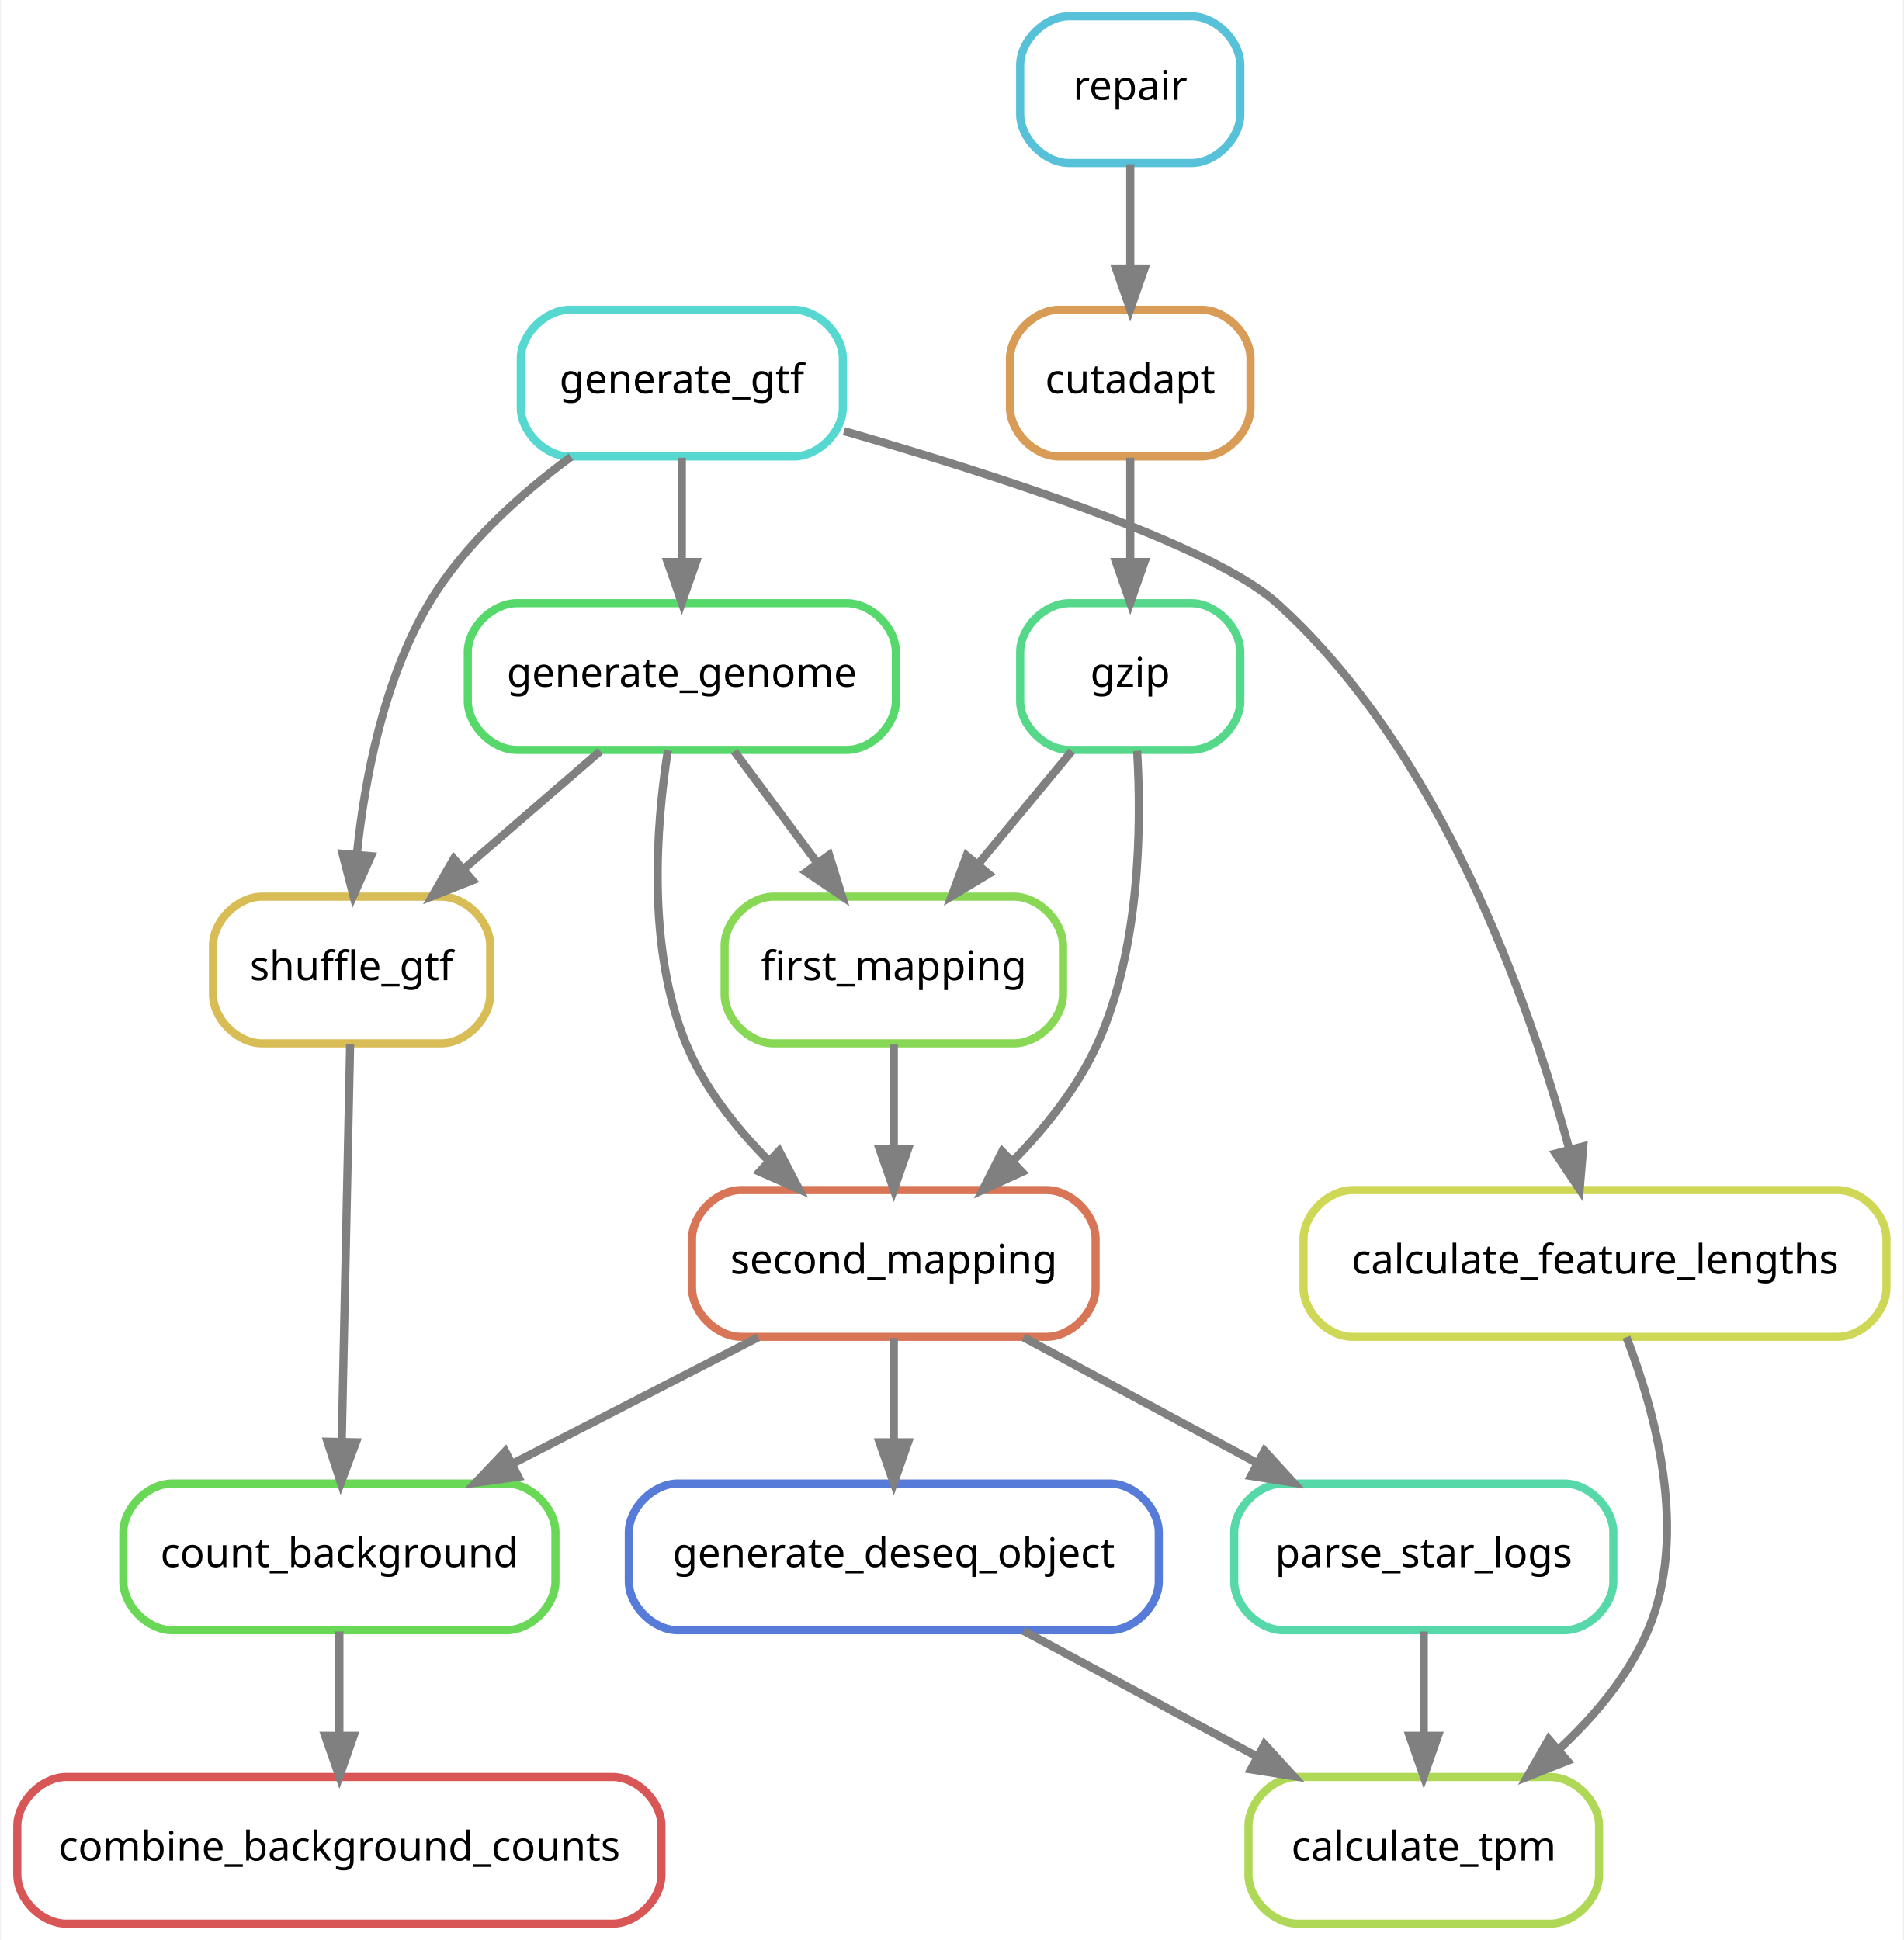
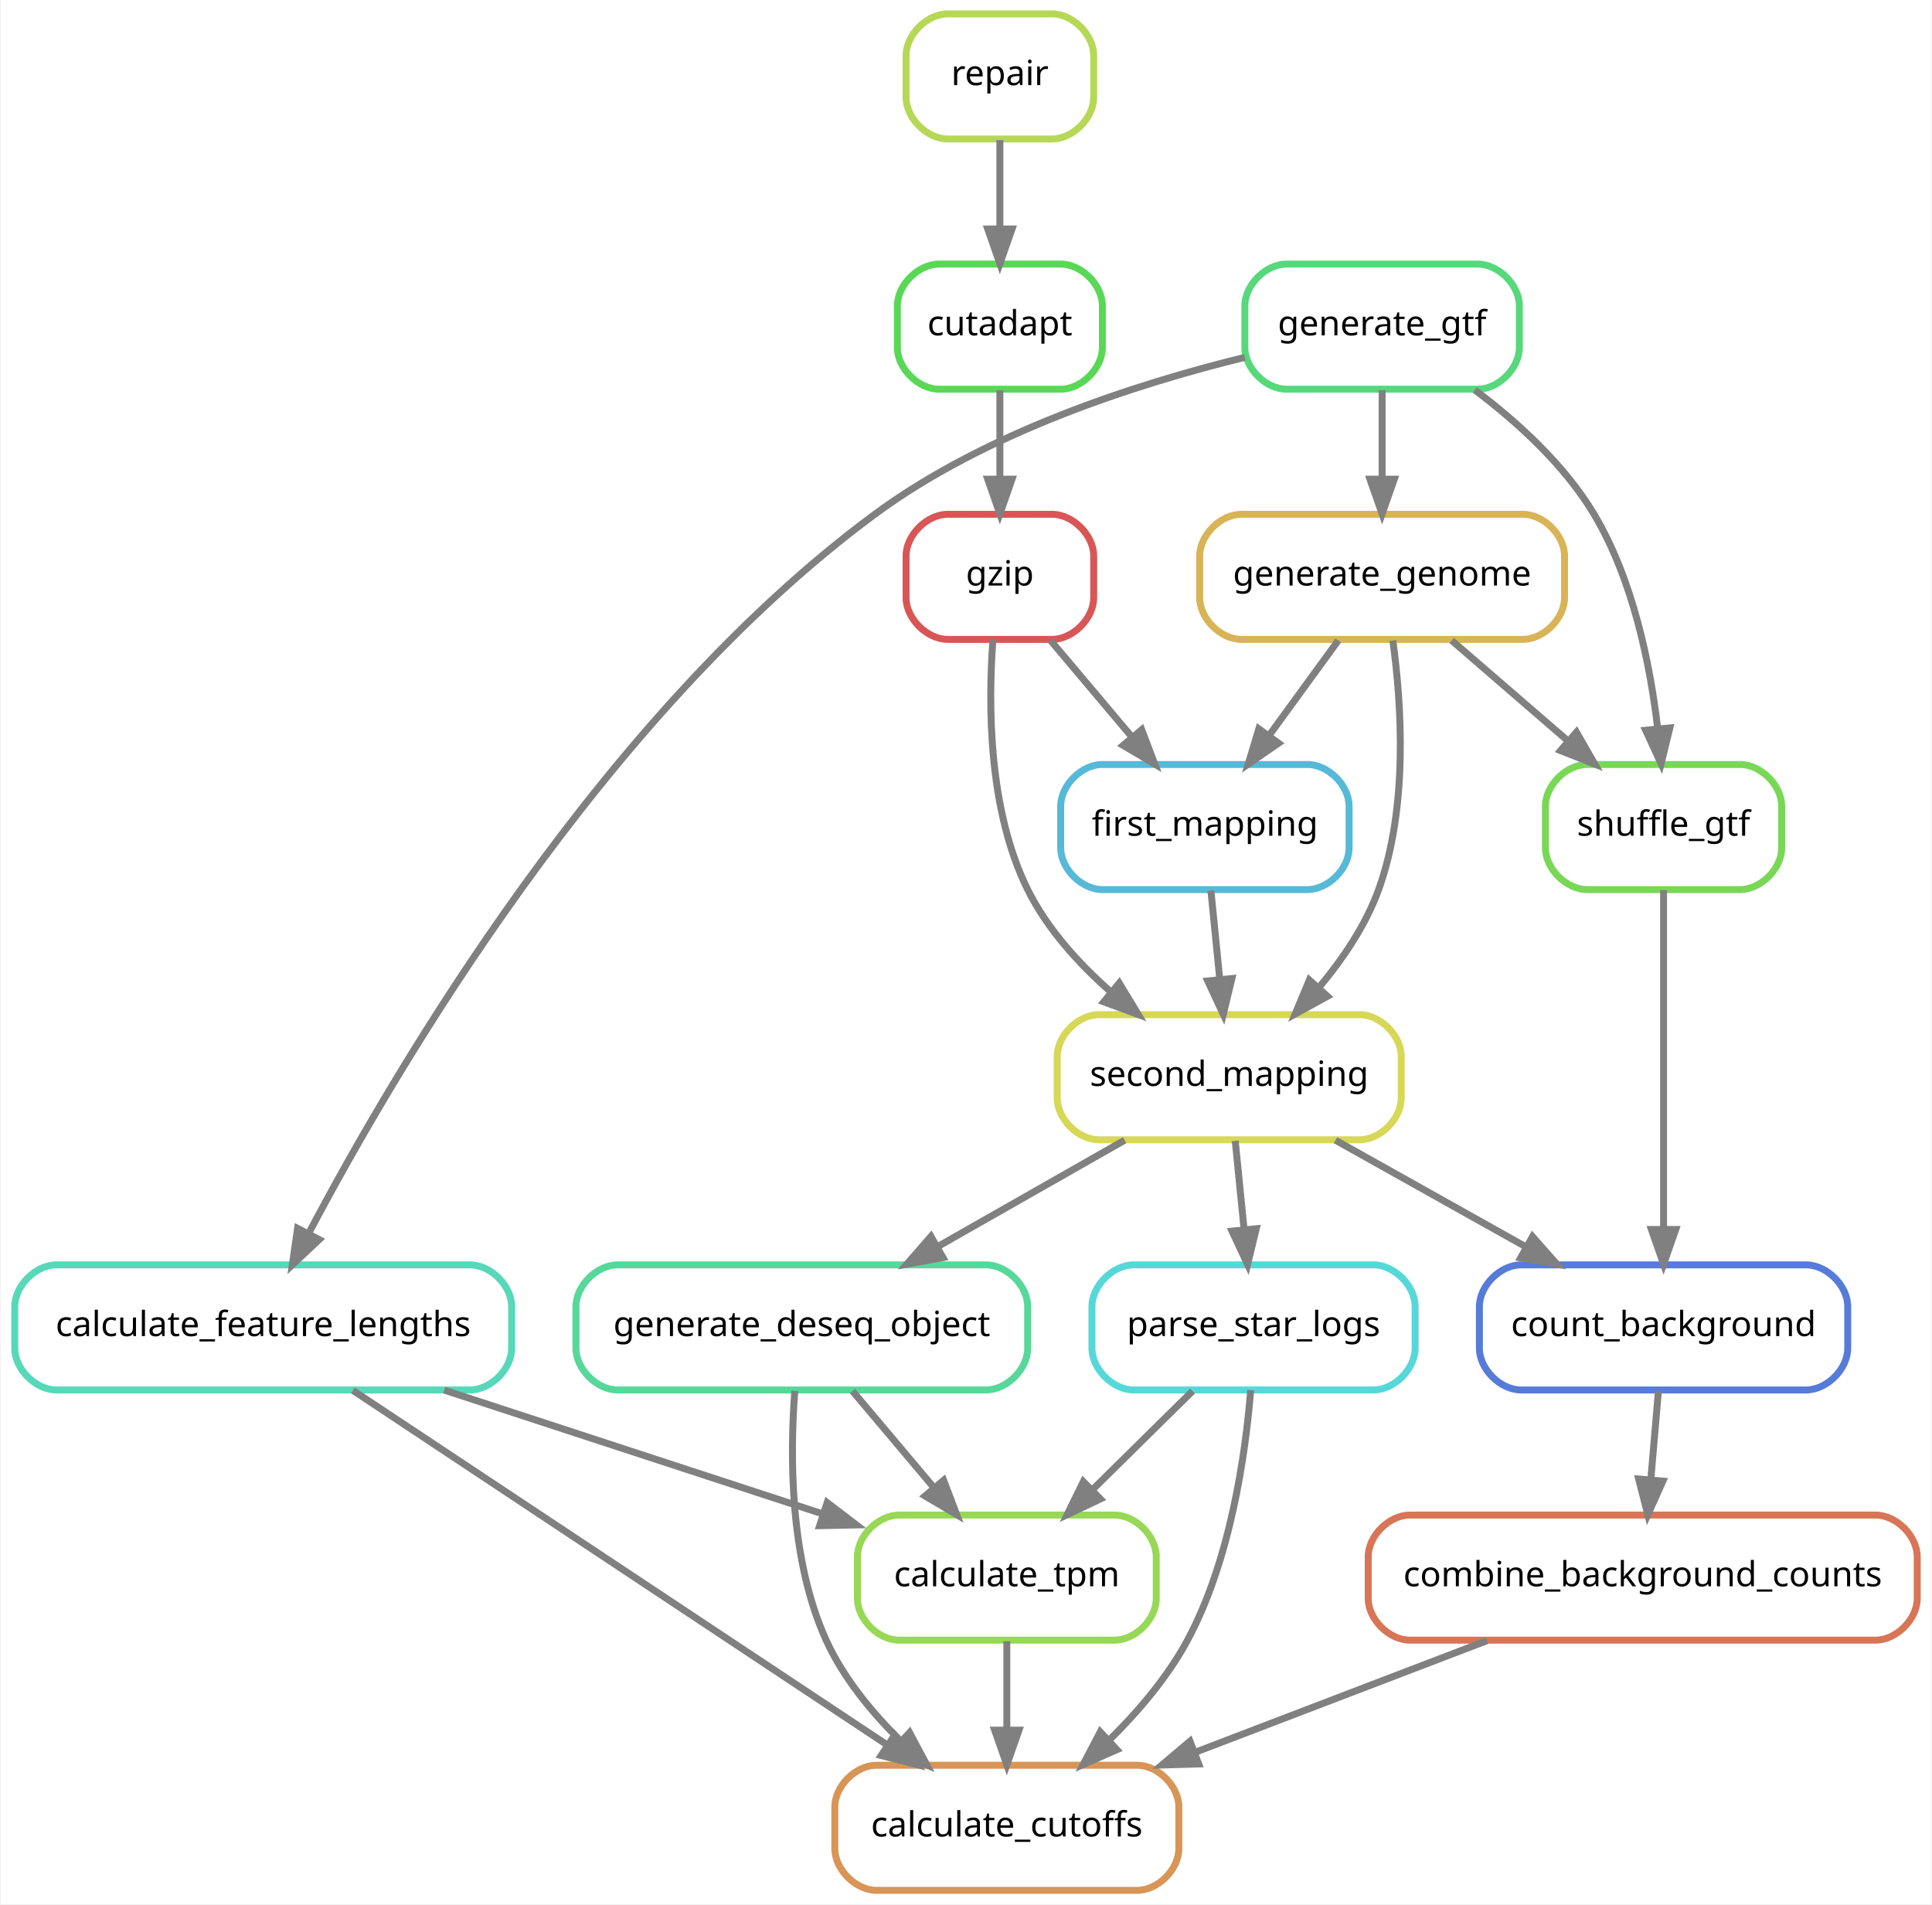
- <svg xmlns="http://www.w3.org/2000/svg" width="467pt" height="476pt" viewBox="0.00 0.00 466.50 476.00">
-   <g id="graph0" class="graph" transform="scale(1 1) rotate(0) translate(4 472)">
-     <polygon fill="white" stroke="none" points="-4,4 -4,-472 462.5,-472 462.5,4 -4,4" />
+ <svg xmlns="http://www.w3.org/2000/svg" width="556pt" height="548pt" viewBox="0.00 0.00 555.50 548.00">
+   <g id="graph0" class="graph" transform="scale(1 1) rotate(0) translate(4 544)">
+     <polygon fill="white" stroke="none" points="-4,4 -4,-544 551.5,-544 551.5,4 -4,4" />
    <g id="node1" class="node">
-       <path fill="none" stroke="#d85656" stroke-width="2" d="M146,-36C146,-36 12,-36 12,-36 6,-36 1.42109e-14,-30 1.42109e-14,-24 1.42109e-14,-24 1.42109e-14,-12 1.42109e-14,-12 1.42109e-14,-6 6,-0 12,-0 12,-0 146,-0 146,-0 152,-0 158,-6 158,-12 158,-12 158,-24 158,-24 158,-30 152,-36 146,-36" />
-       <text text-anchor="middle" x="79" y="-15.5" font-family="sans" font-size="10.00">combine_background_counts</text>
+       <path fill="none" stroke="#d89556" stroke-width="2" d="M323,-36C323,-36 248,-36 248,-36 242,-36 236,-30 236,-24 236,-24 236,-12 236,-12 236,-6 242,-0 248,-0 248,-0 323,-0 323,-0 329,-0 335,-6 335,-12 335,-12 335,-24 335,-24 335,-30 329,-36 323,-36" />
+       <text text-anchor="middle" x="285.5" y="-15.5" font-family="sans" font-size="10.00">calculate_cutoffs</text>
    </g>
    <g id="node2" class="node">
-       <path fill="none" stroke="#afd856" stroke-width="2" d="M376,-36C376,-36 314,-36 314,-36 308,-36 302,-30 302,-24 302,-24 302,-12 302,-12 302,-6 308,-0 314,-0 314,-0 376,-0 376,-0 382,-0 388,-6 388,-12 388,-12 388,-24 388,-24 388,-30 382,-36 376,-36" />
-       <text text-anchor="middle" x="345" y="-15.5" font-family="sans" font-size="10.00">calculate_tpm</text>
+       <path fill="none" stroke="#56d8d8" stroke-width="2" d="M391,-180C391,-180 322,-180 322,-180 316,-180 310,-174 310,-168 310,-168 310,-156 310,-156 310,-150 316,-144 322,-144 322,-144 391,-144 391,-144 397,-144 403,-150 403,-156 403,-156 403,-168 403,-168 403,-174 397,-180 391,-180" />
+       <text text-anchor="middle" x="356.5" y="-159.5" font-family="sans" font-size="10.00">parse_star_logs</text>
+     </g>
+     <g id="edge5" class="edge">
+       <path fill="none" stroke="grey" stroke-width="2" d="M355.682,-143.962C354.166,-125.298 349.84,-94.964 337.5,-72 331.79,-61.373 323.305,-51.433 314.837,-43.098" />
+       <polygon fill="grey" stroke="grey" stroke-width="2" points="317.166,-40.483 307.471,-36.209 312.384,-45.596 317.166,-40.483" />
+     </g>
+     <g id="node5" class="node">
+       <path fill="none" stroke="#97d856" stroke-width="2" d="M316.5,-108C316.5,-108 254.5,-108 254.5,-108 248.5,-108 242.5,-102 242.5,-96 242.5,-96 242.5,-84 242.5,-84 242.5,-78 248.5,-72 254.5,-72 254.5,-72 316.5,-72 316.5,-72 322.5,-72 328.5,-78 328.5,-84 328.5,-84 328.5,-96 328.5,-96 328.5,-102 322.5,-108 316.5,-108" />
+       <text text-anchor="middle" x="285.5" y="-87.5" font-family="sans" font-size="10.00">calculate_tpm</text>
+     </g>
+     <g id="edge11" class="edge">
+       <path fill="none" stroke="grey" stroke-width="2" d="M338.949,-143.697C330.266,-135.135 319.637,-124.656 310.152,-115.304" />
+       <polygon fill="grey" stroke="grey" stroke-width="2" points="312.427,-112.633 302.849,-108.104 307.512,-117.617 312.427,-112.633" />
    </g>
    <g id="node3" class="node">
-       <path fill="none" stroke="#68d856" stroke-width="2" d="M120,-108C120,-108 38,-108 38,-108 32,-108 26,-102 26,-96 26,-96 26,-84 26,-84 26,-78 32,-72 38,-72 38,-72 120,-72 120,-72 126,-72 132,-78 132,-84 132,-84 132,-96 132,-96 132,-102 126,-108 120,-108" />
-       <text text-anchor="middle" x="79" y="-87.5" font-family="sans" font-size="10.00">count_background</text>
+       <path fill="none" stroke="#d87556" stroke-width="2" d="M535.5,-108C535.5,-108 401.5,-108 401.5,-108 395.5,-108 389.5,-102 389.5,-96 389.5,-96 389.5,-84 389.5,-84 389.5,-78 395.5,-72 401.5,-72 401.5,-72 535.5,-72 535.5,-72 541.5,-72 547.5,-78 547.5,-84 547.5,-84 547.5,-96 547.5,-96 547.5,-102 541.5,-108 535.5,-108" />
+       <text text-anchor="middle" x="468.5" y="-87.5" font-family="sans" font-size="10.00">combine_background_counts</text>
    </g>
    <g id="edge1" class="edge">
-       <path fill="none" stroke="grey" stroke-width="2" d="M79,-71.697C79,-63.983 79,-54.712 79,-46.112" />
-       <polygon fill="grey" stroke="grey" stroke-width="2" points="82.5,-46.104 79,-36.104 75.5,-46.104 82.5,-46.104" />
+       <path fill="none" stroke="grey" stroke-width="2" d="M423.733,-71.876C398.382,-62.179 366.489,-49.98 339.727,-39.743" />
+       <polygon fill="grey" stroke="grey" stroke-width="2" points="340.712,-36.372 330.121,-36.068 338.211,-42.91 340.712,-36.372" />
    </g>
    <g id="node4" class="node">
-       <path fill="none" stroke="#ced856" stroke-width="2" d="M446.5,-180C446.5,-180 327.5,-180 327.5,-180 321.5,-180 315.5,-174 315.5,-168 315.5,-168 315.5,-156 315.5,-156 315.5,-150 321.5,-144 327.5,-144 327.5,-144 446.5,-144 446.5,-144 452.5,-144 458.5,-150 458.5,-156 458.5,-156 458.5,-168 458.5,-168 458.5,-174 452.5,-180 446.5,-180" />
-       <text text-anchor="middle" x="387" y="-159.5" font-family="sans" font-size="10.00">calculate_feature_lengths</text>
+       <path fill="none" stroke="#56d89a" stroke-width="2" d="M279.5,-180C279.5,-180 173.5,-180 173.5,-180 167.5,-180 161.5,-174 161.5,-168 161.5,-168 161.5,-156 161.5,-156 161.5,-150 167.5,-144 173.5,-144 173.5,-144 279.5,-144 279.5,-144 285.5,-144 291.5,-150 291.5,-156 291.5,-156 291.5,-168 291.5,-168 291.5,-174 285.5,-180 279.5,-180" />
+       <text text-anchor="middle" x="226.5" y="-159.5" font-family="sans" font-size="10.00">generate_deseq_object</text>
+     </g>
+     <g id="edge3" class="edge">
+       <path fill="none" stroke="grey" stroke-width="2" d="M224.482,-143.742C223.058,-125.153 222.969,-95.134 233.5,-72 238.457,-61.111 246.654,-51.151 255.091,-42.878" />
+       <polygon fill="grey" stroke="grey" stroke-width="2" points="257.508,-45.411 262.492,-36.061 252.765,-40.262 257.508,-45.411" />
+     </g>
+     <g id="edge9" class="edge">
+       <path fill="none" stroke="grey" stroke-width="2" d="M241.084,-143.697C248.158,-135.305 256.783,-125.07 264.545,-115.861" />
+       <polygon fill="grey" stroke="grey" stroke-width="2" points="267.315,-118.006 271.083,-108.104 261.963,-113.495 267.315,-118.006" />
    </g>
    <g id="edge2" class="edge">
-       <path fill="none" stroke="grey" stroke-width="2" d="M394.712,-143.91C401.866,-125.465 410.019,-95.568 400,-72 395.265,-60.862 386.916,-50.93 378.132,-42.759" />
-       <polygon fill="grey" stroke="grey" stroke-width="2" points="380.23,-39.946 370.38,-36.045 375.648,-45.238 380.23,-39.946" />
+       <path fill="none" stroke="grey" stroke-width="2" d="M285.5,-71.697C285.5,-63.983 285.5,-54.712 285.5,-46.112" />
+       <polygon fill="grey" stroke="grey" stroke-width="2" points="289,-46.104 285.5,-36.104 282,-46.104 289,-46.104" />
    </g>
-     <g id="node5" class="node">
-       <path fill="none" stroke="#567bd8" stroke-width="2" d="M268,-108C268,-108 162,-108 162,-108 156,-108 150,-102 150,-96 150,-96 150,-84 150,-84 150,-78 156,-72 162,-72 162,-72 268,-72 268,-72 274,-72 280,-78 280,-84 280,-84 280,-96 280,-96 280,-102 274,-108 268,-108" />
-       <text text-anchor="middle" x="215" y="-87.5" font-family="sans" font-size="10.00">generate_deseq_object</text>
+     <g id="node6" class="node">
+       <path fill="none" stroke="#56d8b9" stroke-width="2" d="M131,-180C131,-180 12,-180 12,-180 6,-180 0,-174 0,-168 0,-168 0,-156 0,-156 0,-150 6,-144 12,-144 12,-144 131,-144 131,-144 137,-144 143,-150 143,-156 143,-156 143,-168 143,-168 143,-174 137,-180 131,-180" />
+       <text text-anchor="middle" x="71.5" y="-159.5" font-family="sans" font-size="10.00">calculate_feature_lengths</text>
    </g>
    <g id="edge4" class="edge">
-       <path fill="none" stroke="grey" stroke-width="2" d="M246.802,-71.876C264.114,-62.554 285.721,-50.919 304.256,-40.939" />
-       <polygon fill="grey" stroke="grey" stroke-width="2" points="305.931,-44.013 313.076,-36.19 302.612,-37.849 305.931,-44.013" />
+       <path fill="none" stroke="grey" stroke-width="2" d="M97.313,-143.871C135.794,-118.338 208.26,-70.253 251.168,-41.781" />
+       <polygon fill="grey" stroke="grey" stroke-width="2" points="253.198,-44.635 259.595,-36.189 249.327,-38.802 253.198,-44.635" />
    </g>
-     <g id="node6" class="node">
-       <path fill="none" stroke="#56d8a9" stroke-width="2" d="M379.5,-108C379.5,-108 310.5,-108 310.5,-108 304.5,-108 298.5,-102 298.5,-96 298.5,-96 298.5,-84 298.5,-84 298.5,-78 304.5,-72 310.5,-72 310.5,-72 379.5,-72 379.5,-72 385.5,-72 391.5,-78 391.5,-84 391.5,-84 391.5,-96 391.5,-96 391.5,-102 385.5,-108 379.5,-108" />
-       <text text-anchor="middle" x="345" y="-87.5" font-family="sans" font-size="10.00">parse_star_logs</text>
-     </g>
-     <g id="edge3" class="edge">
-       <path fill="none" stroke="grey" stroke-width="2" d="M345,-71.697C345,-63.983 345,-54.712 345,-46.112" />
-       <polygon fill="grey" stroke="grey" stroke-width="2" points="348.5,-46.104 345,-36.104 341.5,-46.104 348.5,-46.104" />
+     <g id="edge10" class="edge">
+       <path fill="none" stroke="grey" stroke-width="2" d="M123.577,-143.966C156.682,-133.137 199.412,-119.16 232.663,-108.283" />
+       <polygon fill="grey" stroke="grey" stroke-width="2" points="233.799,-111.594 242.215,-105.159 231.622,-104.941 233.799,-111.594" />
    </g>
    <g id="node7" class="node">
-       <path fill="none" stroke="#d87556" stroke-width="2" d="M252.5,-180C252.5,-180 177.5,-180 177.5,-180 171.5,-180 165.5,-174 165.5,-168 165.5,-168 165.5,-156 165.5,-156 165.5,-150 171.5,-144 177.5,-144 177.5,-144 252.5,-144 252.5,-144 258.5,-144 264.5,-150 264.5,-156 264.5,-156 264.5,-168 264.5,-168 264.5,-174 258.5,-180 252.5,-180" />
-       <text text-anchor="middle" x="215" y="-159.5" font-family="sans" font-size="10.00">second_mapping</text>
+       <path fill="none" stroke="#d6d856" stroke-width="2" d="M387,-252C387,-252 312,-252 312,-252 306,-252 300,-246 300,-240 300,-240 300,-228 300,-228 300,-222 306,-216 312,-216 312,-216 387,-216 387,-216 393,-216 399,-222 399,-228 399,-228 399,-240 399,-240 399,-246 393,-252 387,-252" />
+       <text text-anchor="middle" x="349.5" y="-231.5" font-family="sans" font-size="10.00">second_mapping</text>
    </g>
-     <g id="edge5" class="edge">
-       <path fill="none" stroke="grey" stroke-width="2" d="M181.731,-143.876C163.537,-134.512 140.809,-122.814 121.36,-112.803" />
-       <polygon fill="grey" stroke="grey" stroke-width="2" points="122.89,-109.654 112.397,-108.19 119.687,-115.878 122.89,-109.654" />
+     <g id="edge6" class="edge">
+       <path fill="none" stroke="grey" stroke-width="2" d="M351.23,-215.697C352.002,-207.983 352.929,-198.712 353.789,-190.112" />
+       <polygon fill="grey" stroke="grey" stroke-width="2" points="357.277,-190.403 354.79,-180.104 350.312,-189.706 357.277,-190.403" />
    </g>
    <g id="edge8" class="edge">
-       <path fill="none" stroke="grey" stroke-width="2" d="M215,-143.697C215,-135.983 215,-126.712 215,-118.112" />
-       <polygon fill="grey" stroke="grey" stroke-width="2" points="218.5,-118.104 215,-108.104 211.5,-118.104 218.5,-118.104" />
-     </g>
-     <g id="edge9" class="edge">
-       <path fill="none" stroke="grey" stroke-width="2" d="M246.802,-143.876C264.114,-134.554 285.721,-122.919 304.256,-112.939" />
-       <polygon fill="grey" stroke="grey" stroke-width="2" points="305.931,-116.012 313.076,-108.19 302.612,-109.849 305.931,-116.012" />
+       <path fill="none" stroke="grey" stroke-width="2" d="M319.411,-215.876C303.18,-206.639 282.958,-195.131 265.529,-185.212" />
+       <polygon fill="grey" stroke="grey" stroke-width="2" points="267.127,-182.094 256.705,-180.19 263.665,-188.178 267.127,-182.094" />
    </g>
    <g id="node8" class="node">
-       <path fill="none" stroke="#d8bc56" stroke-width="2" d="M104,-252C104,-252 60,-252 60,-252 54,-252 48,-246 48,-240 48,-240 48,-228 48,-228 48,-222 54,-216 60,-216 60,-216 104,-216 104,-216 110,-216 116,-222 116,-228 116,-228 116,-240 116,-240 116,-246 110,-252 104,-252" />
-       <text text-anchor="middle" x="82" y="-231.5" font-family="sans" font-size="10.00">shuffle_gtf</text>
+       <path fill="none" stroke="#567bd8" stroke-width="2" d="M515.5,-180C515.5,-180 433.5,-180 433.5,-180 427.5,-180 421.5,-174 421.5,-168 421.5,-168 421.5,-156 421.5,-156 421.5,-150 427.5,-144 433.5,-144 433.5,-144 515.5,-144 515.5,-144 521.5,-144 527.5,-150 527.5,-156 527.5,-156 527.5,-168 527.5,-168 527.5,-174 521.5,-180 515.5,-180" />
+       <text text-anchor="middle" x="474.5" y="-159.5" font-family="sans" font-size="10.00">count_background</text>
    </g>
-     <g id="edge6" class="edge">
-       <path fill="none" stroke="grey" stroke-width="2" d="M81.638,-215.871C81.127,-191.67 80.188,-147.211 79.579,-118.393" />
-       <polygon fill="grey" stroke="grey" stroke-width="2" points="83.074,-118.113 79.363,-108.189 76.075,-118.261 83.074,-118.113" />
+     <g id="edge17" class="edge">
+       <path fill="none" stroke="grey" stroke-width="2" d="M380.078,-215.876C396.574,-206.639 417.124,-195.131 434.836,-185.212" />
+       <polygon fill="grey" stroke="grey" stroke-width="2" points="436.789,-188.13 443.804,-180.19 433.369,-182.022 436.789,-188.13" />
+     </g>
+     <g id="edge7" class="edge">
+       <path fill="none" stroke="grey" stroke-width="2" d="M473.017,-143.697C472.356,-135.983 471.561,-126.712 470.824,-118.112" />
+       <polygon fill="grey" stroke="grey" stroke-width="2" points="474.307,-117.769 469.966,-108.104 467.333,-118.367 474.307,-117.769" />
    </g>
    <g id="node9" class="node">
-       <path fill="none" stroke="#56d8d0" stroke-width="2" d="M190.5,-396C190.5,-396 135.5,-396 135.5,-396 129.5,-396 123.5,-390 123.5,-384 123.5,-384 123.5,-372 123.5,-372 123.5,-366 129.5,-360 135.5,-360 135.5,-360 190.5,-360 190.5,-360 196.5,-360 202.5,-366 202.5,-372 202.5,-372 202.5,-384 202.5,-384 202.5,-390 196.5,-396 190.5,-396" />
-       <text text-anchor="middle" x="163" y="-375.5" font-family="sans" font-size="10.00">generate_gtf</text>
+       <path fill="none" stroke="#56d87b" stroke-width="2" d="M421,-468C421,-468 366,-468 366,-468 360,-468 354,-462 354,-456 354,-456 354,-444 354,-444 354,-438 360,-432 366,-432 366,-432 421,-432 421,-432 427,-432 433,-438 433,-444 433,-444 433,-456 433,-456 433,-462 427,-468 421,-468" />
+       <text text-anchor="middle" x="393.5" y="-447.5" font-family="sans" font-size="10.00">generate_gtf</text>
    </g>
-     <g id="edge7" class="edge">
-       <path fill="none" stroke="grey" stroke-width="2" d="M202.79,-366.225C240.286,-355.433 293.031,-338.404 309,-324 349.338,-287.614 370.966,-225.793 380.621,-190.278" />
-       <polygon fill="grey" stroke="grey" stroke-width="2" points="384.123,-190.716 383.241,-180.158 377.346,-188.962 384.123,-190.716" />
+     <g id="edge12" class="edge">
+       <path fill="none" stroke="grey" stroke-width="2" d="M353.977,-441.163C322.795,-433.527 279.388,-419.547 247.5,-396 169.477,-338.387 109.774,-236.752 84.586,-189.072" />
+       <polygon fill="grey" stroke="grey" stroke-width="2" points="87.597,-187.275 79.877,-180.018 81.386,-190.505 87.597,-187.275" />
+     </g>
+     <g id="node12" class="node">
+       <path fill="none" stroke="#d8b456" stroke-width="2" d="M434,-396C434,-396 353,-396 353,-396 347,-396 341,-390 341,-384 341,-384 341,-372 341,-372 341,-366 347,-360 353,-360 353,-360 434,-360 434,-360 440,-360 446,-366 446,-372 446,-372 446,-384 446,-384 446,-390 440,-396 434,-396" />
+       <text text-anchor="middle" x="393.5" y="-375.5" font-family="sans" font-size="10.00">generate_genome</text>
+     </g>
+     <g id="edge21" class="edge">
+       <path fill="none" stroke="grey" stroke-width="2" d="M393.5,-431.697C393.5,-423.983 393.5,-414.712 393.5,-406.112" />
+       <polygon fill="grey" stroke="grey" stroke-width="2" points="397,-406.104 393.5,-396.104 390,-406.104 397,-406.104" />
+     </g>
+     <g id="node13" class="node">
+       <path fill="none" stroke="#78d856" stroke-width="2" d="M496.5,-324C496.5,-324 452.5,-324 452.5,-324 446.5,-324 440.5,-318 440.5,-312 440.5,-312 440.5,-300 440.5,-300 440.5,-294 446.5,-288 452.5,-288 452.5,-288 496.5,-288 496.5,-288 502.5,-288 508.5,-294 508.5,-300 508.5,-300 508.5,-312 508.5,-312 508.5,-318 502.5,-324 496.5,-324" />
+       <text text-anchor="middle" x="474.5" y="-303.5" font-family="sans" font-size="10.00">shuffle_gtf</text>
+     </g>
+     <g id="edge22" class="edge">
+       <path fill="none" stroke="grey" stroke-width="2" d="M420.169,-431.792C432.39,-422.585 446.014,-410.214 454.5,-396 465.698,-377.245 470.635,-352.864 472.807,-334.364" />
+       <polygon fill="grey" stroke="grey" stroke-width="2" points="476.307,-334.53 473.793,-324.238 469.34,-333.851 476.307,-334.53" />
+     </g>
+     <g id="node10" class="node">
+       <path fill="none" stroke="#56b9d8" stroke-width="2" d="M372,-324C372,-324 313,-324 313,-324 307,-324 301,-318 301,-312 301,-312 301,-300 301,-300 301,-294 307,-288 313,-288 313,-288 372,-288 372,-288 378,-288 384,-294 384,-300 384,-300 384,-312 384,-312 384,-318 378,-324 372,-324" />
+       <text text-anchor="middle" x="342.5" y="-303.5" font-family="sans" font-size="10.00">first_mapping</text>
+     </g>
+     <g id="edge14" class="edge">
+       <path fill="none" stroke="grey" stroke-width="2" d="M344.23,-287.697C345.002,-279.983 345.929,-270.712 346.789,-262.112" />
+       <polygon fill="grey" stroke="grey" stroke-width="2" points="350.277,-262.403 347.79,-252.104 343.312,-261.706 350.277,-262.403" />
+     </g>
+     <g id="node11" class="node">
+       <path fill="none" stroke="#d85656" stroke-width="2" d="M298.5,-396C298.5,-396 268.5,-396 268.5,-396 262.5,-396 256.5,-390 256.5,-384 256.5,-384 256.5,-372 256.5,-372 256.5,-366 262.5,-360 268.5,-360 268.5,-360 298.5,-360 298.5,-360 304.5,-360 310.5,-366 310.5,-372 310.5,-372 310.5,-384 310.5,-384 310.5,-390 304.5,-396 298.5,-396" />
+       <text text-anchor="middle" x="283.5" y="-375.5" font-family="sans" font-size="10.00">gzip</text>
    </g>
    <g id="edge13" class="edge">
-       <path fill="none" stroke="grey" stroke-width="2" d="M135.825,-359.918C123.387,-350.741 109.547,-338.358 101,-324 89.854,-305.274 85.203,-280.891 83.284,-262.382" />
-       <polygon fill="grey" stroke="grey" stroke-width="2" points="86.758,-261.926 82.441,-252.251 79.782,-262.507 86.758,-261.926" />
+       <path fill="none" stroke="grey" stroke-width="2" d="M281.506,-359.952C280.097,-341.279 280.135,-310.936 291.5,-288 297.083,-276.733 306.166,-266.707 315.505,-258.49" />
+       <polygon fill="grey" stroke="grey" stroke-width="2" points="317.853,-261.091 323.338,-252.026 313.398,-255.692 317.853,-261.091" />
    </g>
-     <g id="node10" class="node">
-       <path fill="none" stroke="#56d86b" stroke-width="2" d="M203.5,-324C203.5,-324 122.5,-324 122.5,-324 116.5,-324 110.5,-318 110.5,-312 110.5,-312 110.5,-300 110.5,-300 110.5,-294 116.5,-288 122.5,-288 122.5,-288 203.5,-288 203.5,-288 209.5,-288 215.5,-294 215.5,-300 215.5,-300 215.5,-312 215.5,-312 215.5,-318 209.5,-324 203.5,-324" />
-       <text text-anchor="middle" x="163" y="-303.5" font-family="sans" font-size="10.00">generate_genome</text>
+     <g id="edge18" class="edge">
+       <path fill="none" stroke="grey" stroke-width="2" d="M298.084,-359.697C305.158,-351.305 313.783,-341.07 321.545,-331.861" />
+       <polygon fill="grey" stroke="grey" stroke-width="2" points="324.315,-334.006 328.083,-324.104 318.963,-329.495 324.315,-334.006" />
    </g>
    <g id="edge15" class="edge">
-       <path fill="none" stroke="grey" stroke-width="2" d="M163,-359.697C163,-351.983 163,-342.712 163,-334.112" />
-       <polygon fill="grey" stroke="grey" stroke-width="2" points="166.5,-334.104 163,-324.104 159.5,-334.104 166.5,-334.104" />
+       <path fill="none" stroke="grey" stroke-width="2" d="M396.586,-359.677C399.119,-341.295 401.052,-311.691 392.5,-288 388.781,-277.696 382.139,-267.922 375.172,-259.639" />
+       <polygon fill="grey" stroke="grey" stroke-width="2" points="377.763,-257.286 368.476,-252.186 372.555,-261.964 377.763,-257.286" />
    </g>
-     <g id="edge12" class="edge">
-       <path fill="none" stroke="grey" stroke-width="2" d="M159.573,-287.865C156.687,-269.381 154.396,-239.451 164,-216 168.409,-205.234 176.14,-195.418 184.269,-187.239" />
-       <polygon fill="grey" stroke="grey" stroke-width="2" points="186.865,-189.603 191.763,-180.208 182.075,-184.498 186.865,-189.603" />
+     <g id="edge19" class="edge">
+       <path fill="none" stroke="grey" stroke-width="2" d="M380.893,-359.697C374.903,-351.474 367.624,-341.483 361.021,-332.421" />
+       <polygon fill="grey" stroke="grey" stroke-width="2" points="363.679,-330.126 354.962,-324.104 358.022,-334.248 363.679,-330.126" />
    </g>
-     <g id="edge14" class="edge">
-       <path fill="none" stroke="grey" stroke-width="2" d="M142.978,-287.697C132.874,-278.965 120.464,-268.24 109.482,-258.75" />
-       <polygon fill="grey" stroke="grey" stroke-width="2" points="111.647,-255.995 101.792,-252.104 107.07,-261.291 111.647,-255.995" />
-     </g>
-     <g id="node11" class="node">
-       <path fill="none" stroke="#88d856" stroke-width="2" d="M244.5,-252C244.5,-252 185.5,-252 185.5,-252 179.5,-252 173.5,-246 173.5,-240 173.5,-240 173.5,-228 173.5,-228 173.5,-222 179.5,-216 185.5,-216 185.5,-216 244.5,-216 244.5,-216 250.5,-216 256.5,-222 256.5,-228 256.5,-228 256.5,-240 256.5,-240 256.5,-246 250.5,-252 244.5,-252" />
-       <text text-anchor="middle" x="215" y="-231.5" font-family="sans" font-size="10.00">first_mapping</text>
-     </g>
-     <g id="edge17" class="edge">
-       <path fill="none" stroke="grey" stroke-width="2" d="M175.854,-287.697C182.025,-279.389 189.537,-269.277 196.324,-260.141" />
-       <polygon fill="grey" stroke="grey" stroke-width="2" points="199.14,-262.219 202.294,-252.104 193.521,-258.045 199.14,-262.219" />
-     </g>
-     <g id="edge10" class="edge">
-       <path fill="none" stroke="grey" stroke-width="2" d="M215,-215.697C215,-207.983 215,-198.712 215,-190.112" />
-       <polygon fill="grey" stroke="grey" stroke-width="2" points="218.5,-190.104 215,-180.104 211.5,-190.104 218.5,-190.104" />
-     </g>
-     <g id="node12" class="node">
-       <path fill="none" stroke="#56d88a" stroke-width="2" d="M288,-324C288,-324 258,-324 258,-324 252,-324 246,-318 246,-312 246,-312 246,-300 246,-300 246,-294 252,-288 258,-288 258,-288 288,-288 288,-288 294,-288 300,-294 300,-300 300,-300 300,-312 300,-312 300,-318 294,-324 288,-324" />
-       <text text-anchor="middle" x="273" y="-303.5" font-family="sans" font-size="10.00">gzip</text>
-     </g>
-     <g id="edge11" class="edge">
-       <path fill="none" stroke="grey" stroke-width="2" d="M274.689,-287.767C275.789,-269.201 275.443,-239.2 265,-216 260.19,-205.314 252.313,-195.421 244.22,-187.147" />
-       <polygon fill="grey" stroke="grey" stroke-width="2" points="246.444,-184.431 236.807,-180.027 241.595,-189.479 246.444,-184.431" />
+     <g id="edge23" class="edge">
+       <path fill="none" stroke="grey" stroke-width="2" d="M413.522,-359.697C423.626,-350.965 436.036,-340.24 447.018,-330.75" />
+       <polygon fill="grey" stroke="grey" stroke-width="2" points="449.43,-333.291 454.708,-324.104 444.853,-327.995 449.43,-333.291" />
    </g>
    <g id="edge16" class="edge">
-       <path fill="none" stroke="grey" stroke-width="2" d="M258.663,-287.697C251.709,-279.305 243.23,-269.07 235.599,-259.861" />
-       <polygon fill="grey" stroke="grey" stroke-width="2" points="238.247,-257.571 229.172,-252.104 232.857,-262.038 238.247,-257.571" />
-     </g>
-     <g id="node13" class="node">
-       <path fill="none" stroke="#d89c56" stroke-width="2" d="M290.5,-396C290.5,-396 255.5,-396 255.5,-396 249.5,-396 243.5,-390 243.5,-384 243.5,-384 243.5,-372 243.5,-372 243.5,-366 249.5,-360 255.5,-360 255.5,-360 290.5,-360 290.5,-360 296.5,-360 302.5,-366 302.5,-372 302.5,-372 302.5,-384 302.5,-384 302.5,-390 296.5,-396 290.5,-396" />
-       <text text-anchor="middle" x="273" y="-375.5" font-family="sans" font-size="10.00">cutadapt</text>
-     </g>
-     <g id="edge18" class="edge">
-       <path fill="none" stroke="grey" stroke-width="2" d="M273,-359.697C273,-351.983 273,-342.712 273,-334.112" />
-       <polygon fill="grey" stroke="grey" stroke-width="2" points="276.5,-334.104 273,-324.104 269.5,-334.104 276.5,-334.104" />
+       <path fill="none" stroke="grey" stroke-width="2" d="M474.5,-287.871C474.5,-263.67 474.5,-219.211 474.5,-190.393" />
+       <polygon fill="grey" stroke="grey" stroke-width="2" points="478,-190.189 474.5,-180.189 471,-190.189 478,-190.189" />
    </g>
    <g id="node14" class="node">
-       <path fill="none" stroke="#56c1d8" stroke-width="2" d="M288,-468C288,-468 258,-468 258,-468 252,-468 246,-462 246,-456 246,-456 246,-444 246,-444 246,-438 252,-432 258,-432 258,-432 288,-432 288,-432 294,-432 300,-438 300,-444 300,-444 300,-456 300,-456 300,-462 294,-468 288,-468" />
-       <text text-anchor="middle" x="273" y="-447.5" font-family="sans" font-size="10.00">repair</text>
+       <path fill="none" stroke="#59d856" stroke-width="2" d="M301,-468C301,-468 266,-468 266,-468 260,-468 254,-462 254,-456 254,-456 254,-444 254,-444 254,-438 260,-432 266,-432 266,-432 301,-432 301,-432 307,-432 313,-438 313,-444 313,-444 313,-456 313,-456 313,-462 307,-468 301,-468" />
+       <text text-anchor="middle" x="283.5" y="-447.5" font-family="sans" font-size="10.00">cutadapt</text>
    </g>
-     <g id="edge19" class="edge">
-       <path fill="none" stroke="grey" stroke-width="2" d="M273,-431.697C273,-423.983 273,-414.712 273,-406.112" />
-       <polygon fill="grey" stroke="grey" stroke-width="2" points="276.5,-406.104 273,-396.104 269.5,-406.104 276.5,-406.104" />
+     <g id="edge20" class="edge">
+       <path fill="none" stroke="grey" stroke-width="2" d="M283.5,-431.697C283.5,-423.983 283.5,-414.712 283.5,-406.112" />
+       <polygon fill="grey" stroke="grey" stroke-width="2" points="287,-406.104 283.5,-396.104 280,-406.104 287,-406.104" />
+     </g>
+     <g id="node15" class="node">
+       <path fill="none" stroke="#b6d856" stroke-width="2" d="M298.5,-540C298.5,-540 268.5,-540 268.5,-540 262.5,-540 256.5,-534 256.5,-528 256.5,-528 256.5,-516 256.5,-516 256.5,-510 262.5,-504 268.5,-504 268.5,-504 298.5,-504 298.5,-504 304.5,-504 310.5,-510 310.5,-516 310.5,-516 310.5,-528 310.5,-528 310.5,-534 304.5,-540 298.5,-540" />
+       <text text-anchor="middle" x="283.5" y="-519.5" font-family="sans" font-size="10.00">repair</text>
+     </g>
+     <g id="edge24" class="edge">
+       <path fill="none" stroke="grey" stroke-width="2" d="M283.5,-503.697C283.5,-495.983 283.5,-486.712 283.5,-478.112" />
+       <polygon fill="grey" stroke="grey" stroke-width="2" points="287,-478.104 283.5,-468.104 280,-478.104 287,-478.104" />
    </g>
  </g>
</svg>
